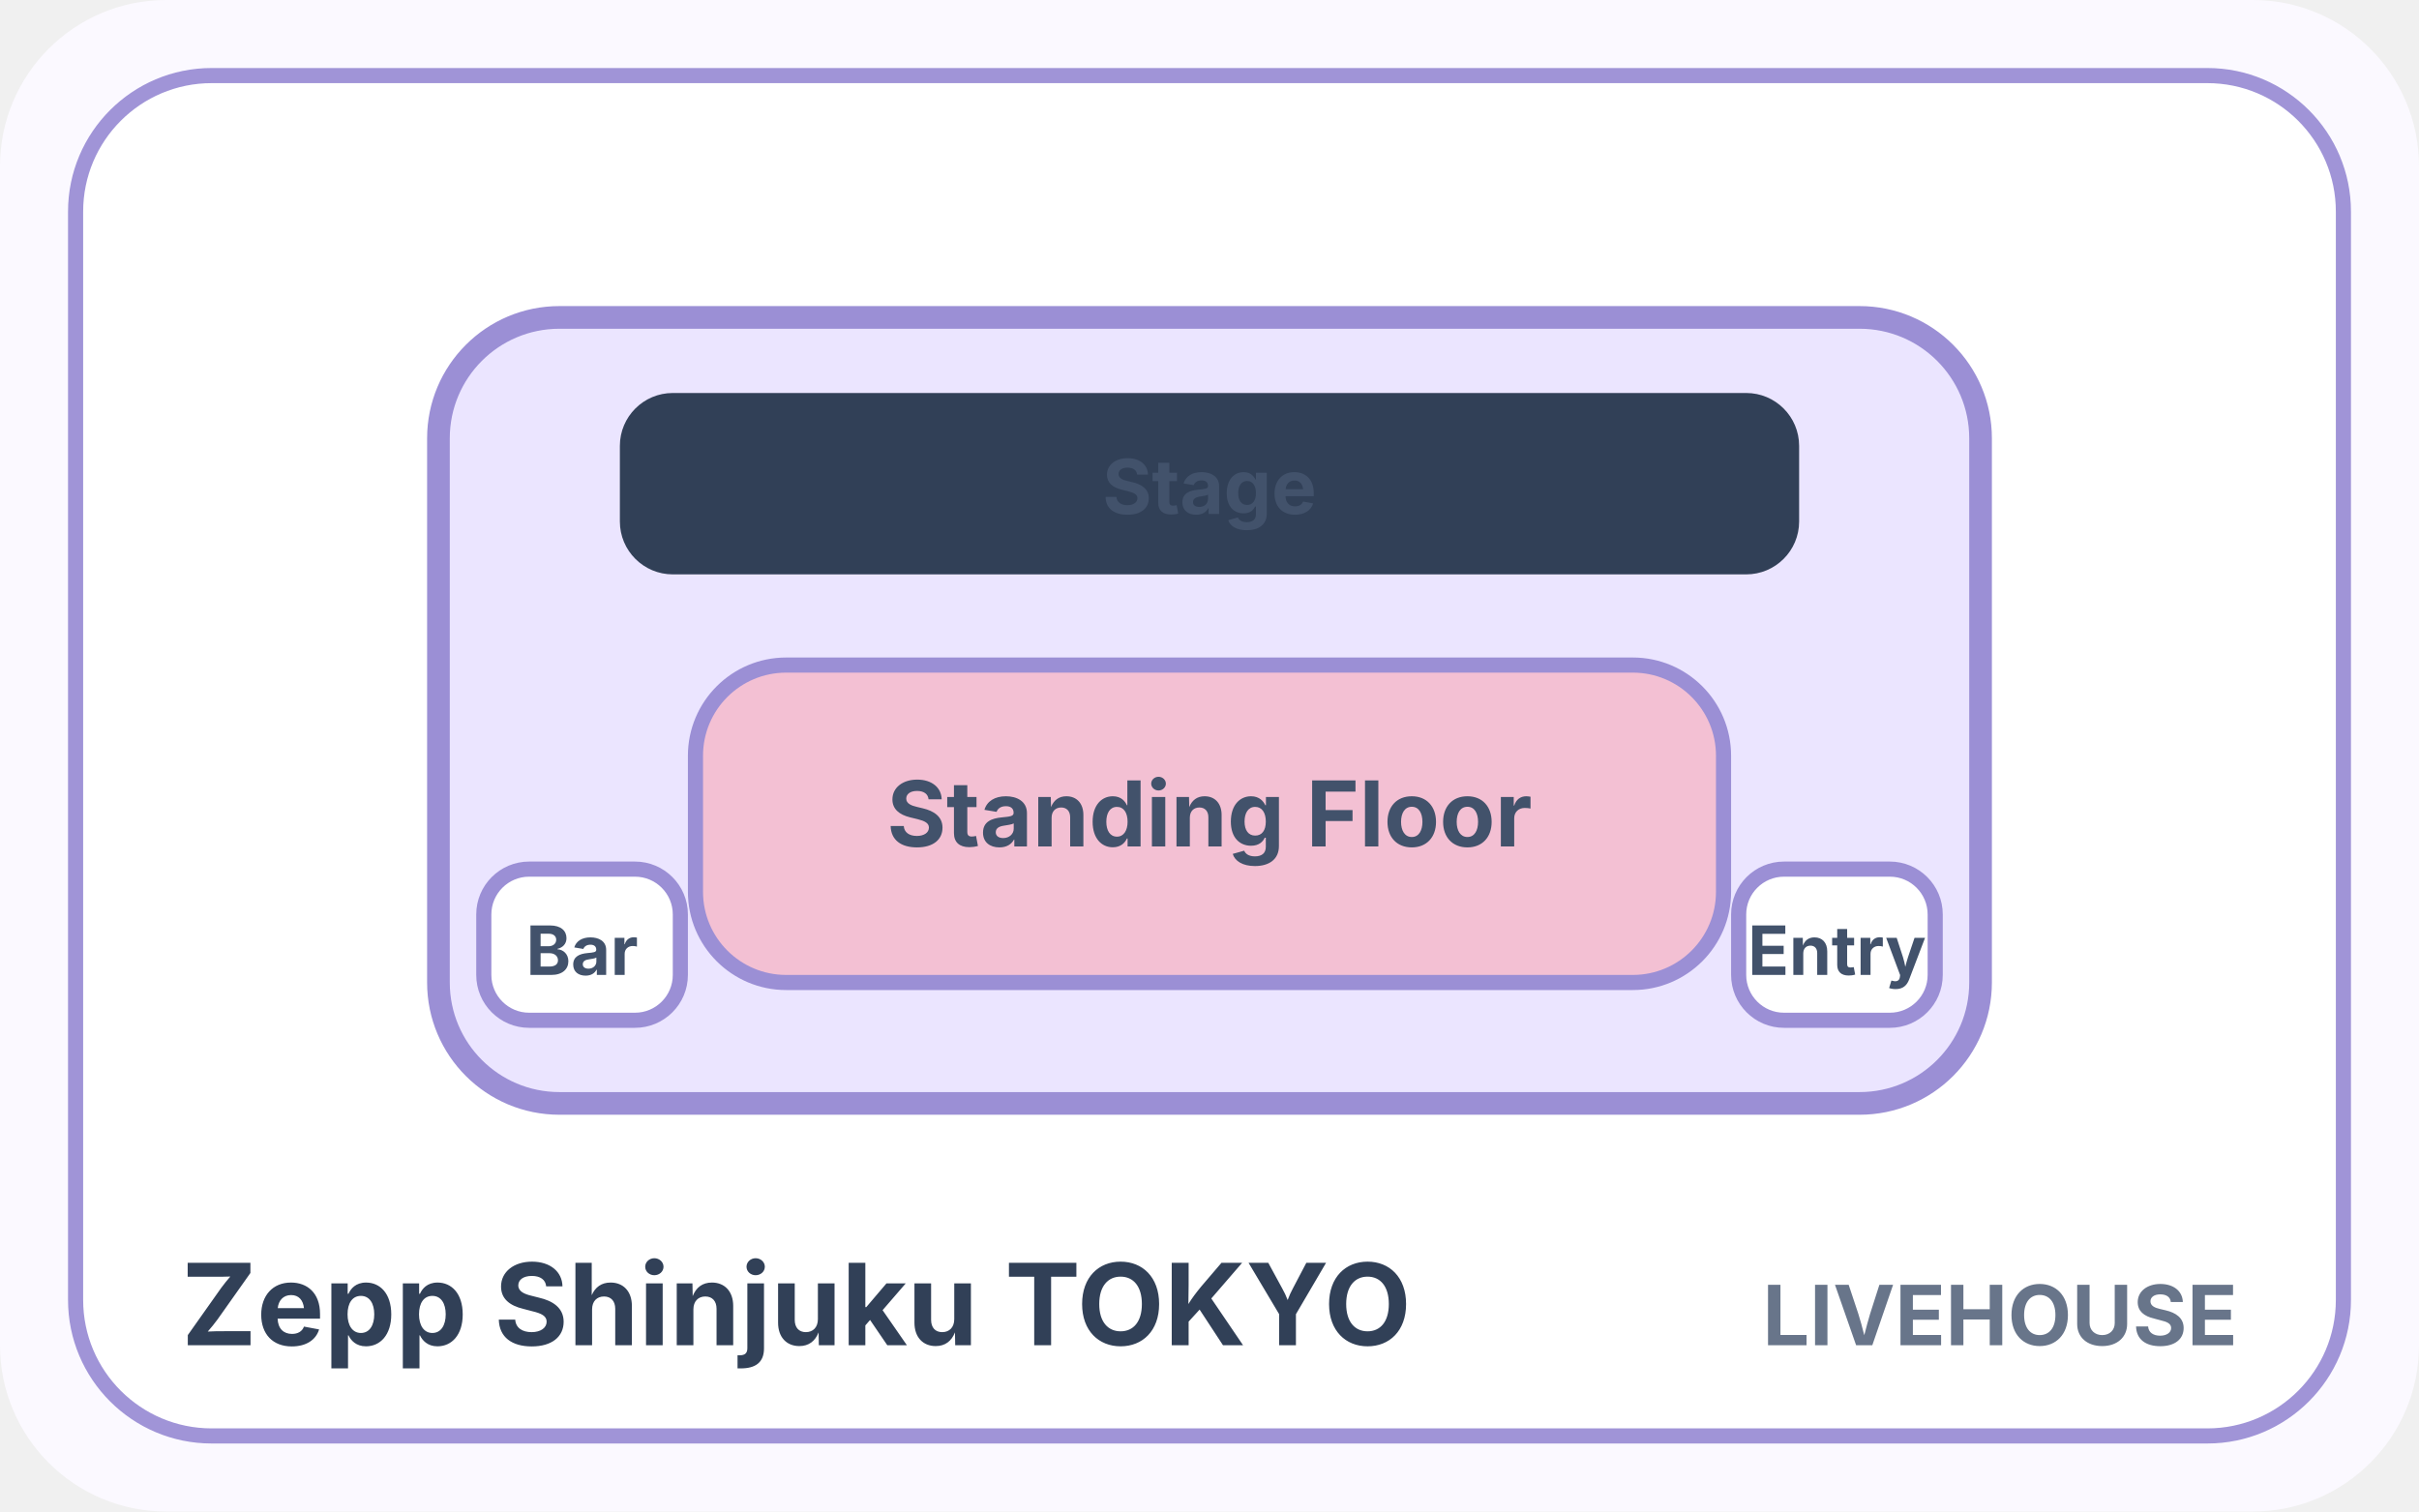
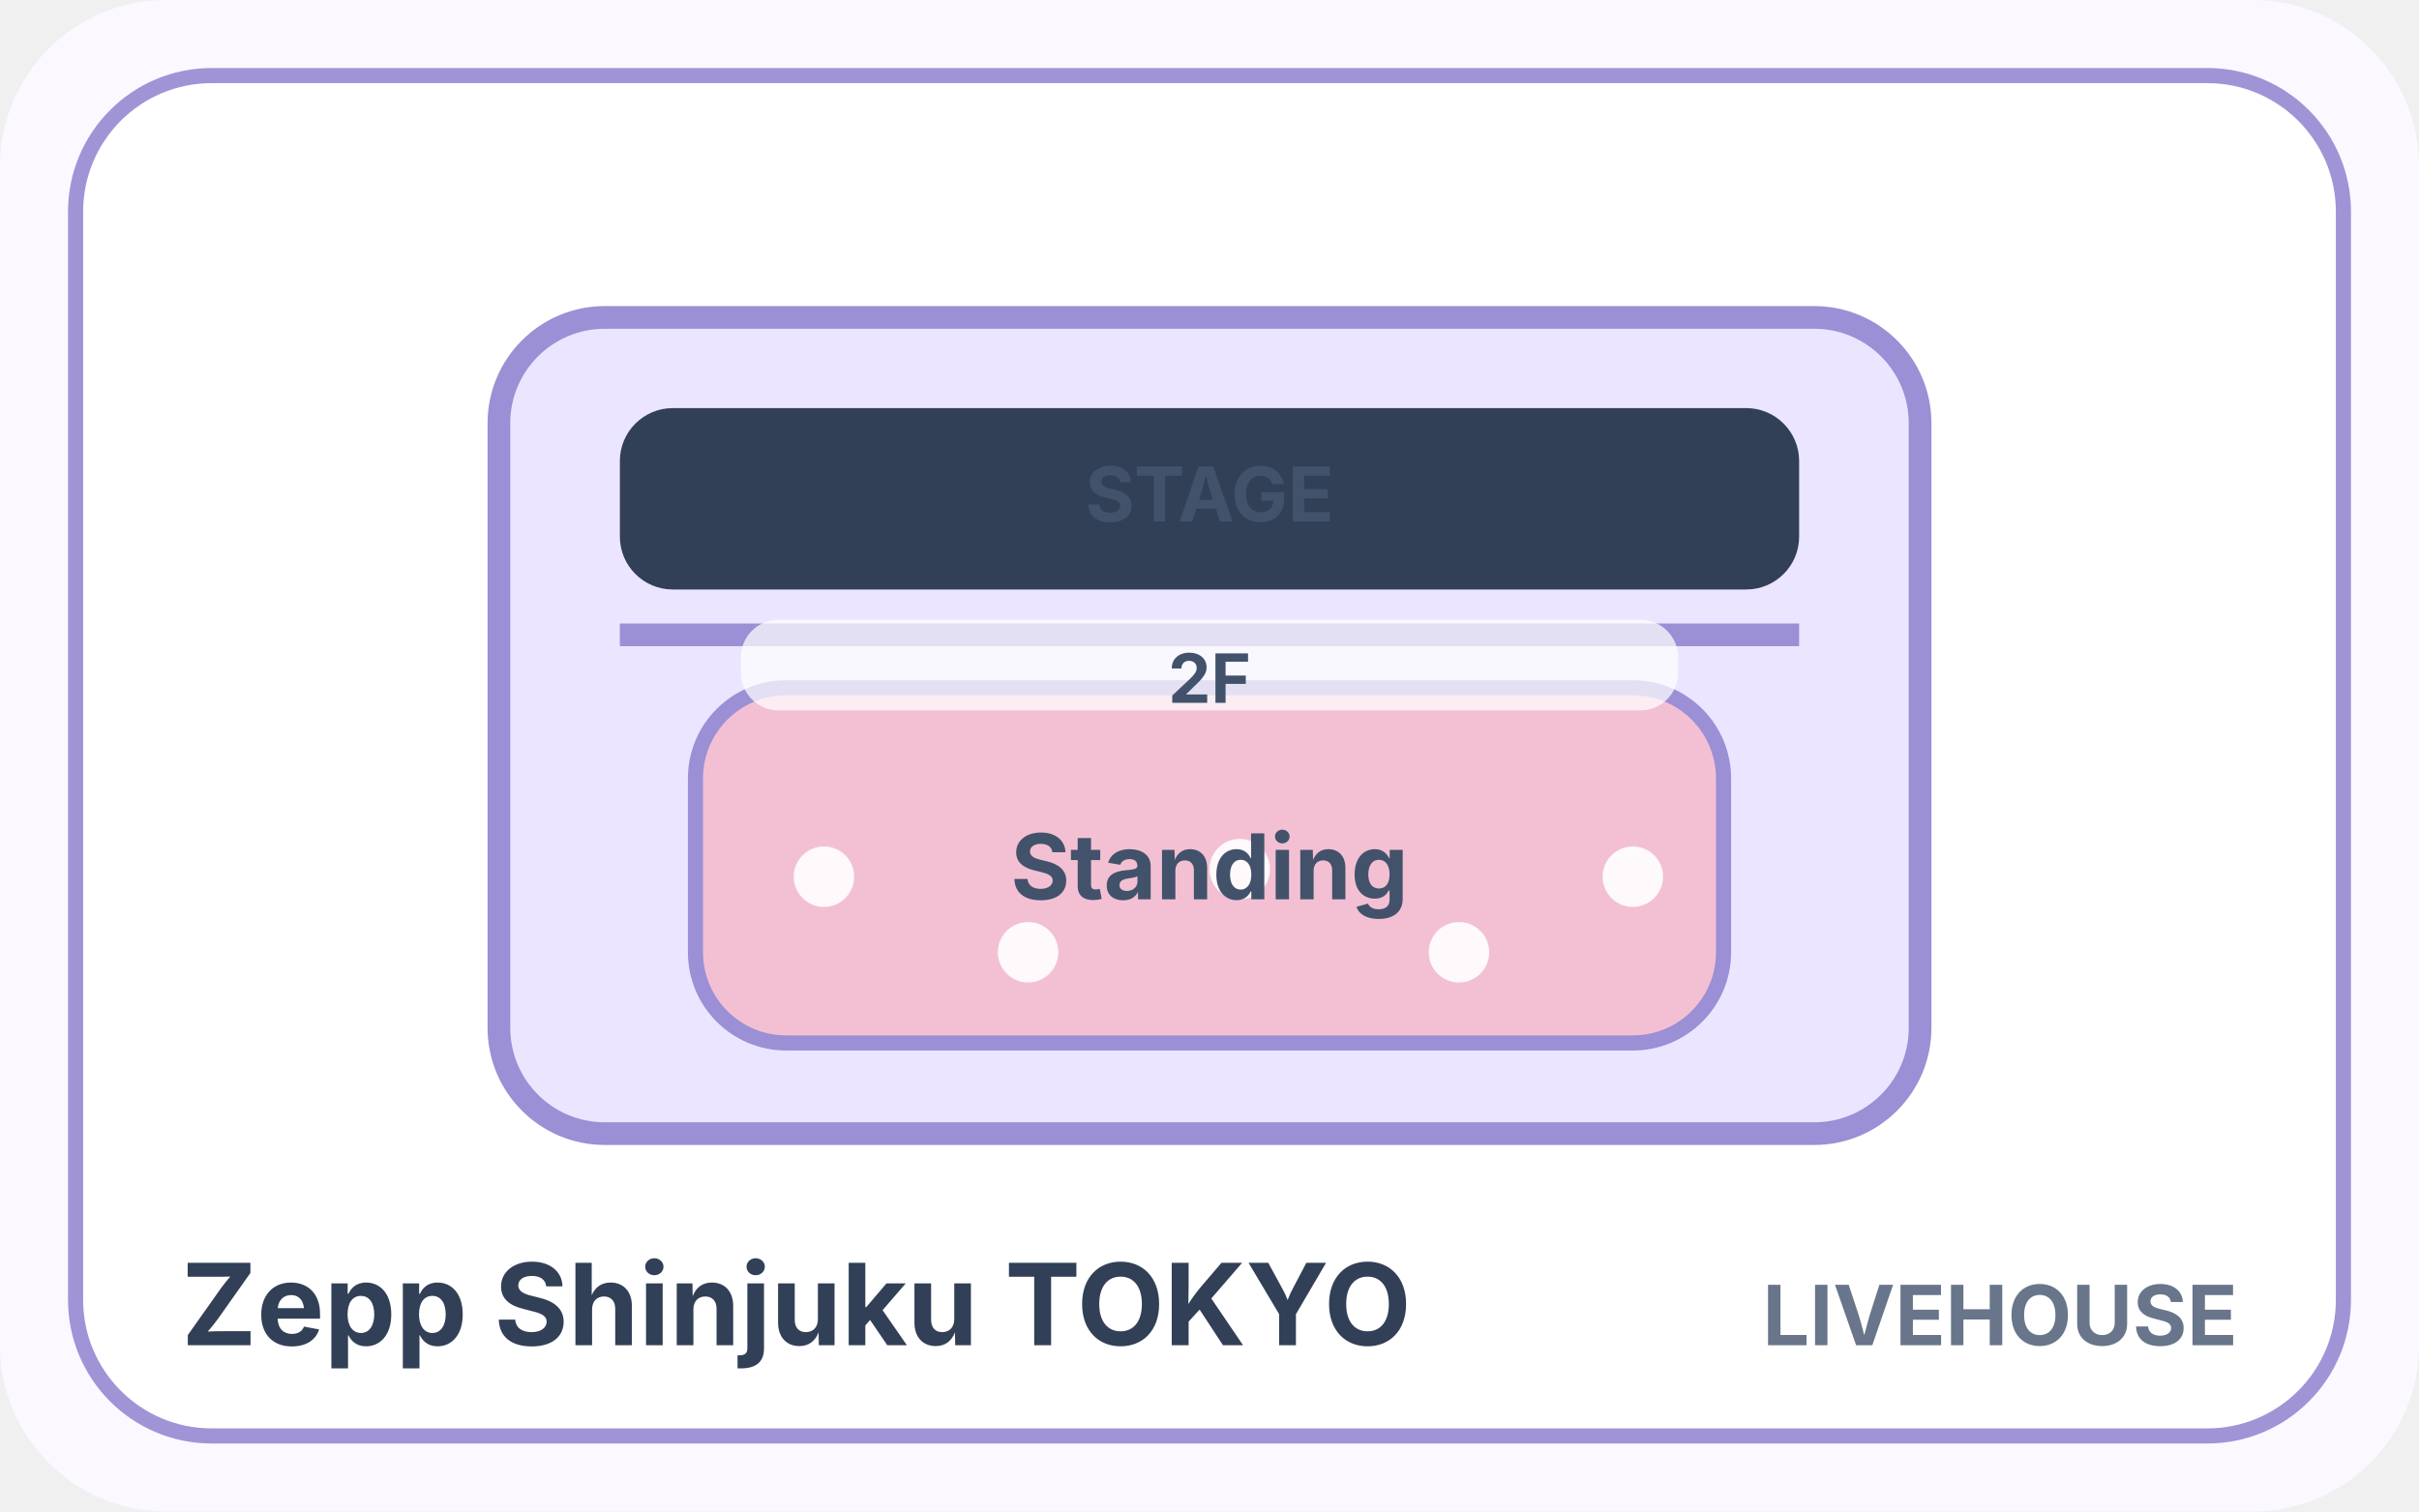
<svg xmlns="http://www.w3.org/2000/svg" viewBox="0 0 320 200" role="img" aria-labelledby="title desc">
  <rect width="320" height="200" rx="22" fill="#fbf9ff" />
  <rect x="10" y="10" width="300" height="180" rx="18" fill="white" stroke="#9b8fd5" stroke-width="2" opacity="0.95" />
-   <rect x="58" y="42" width="204" height="104" rx="16" fill="#ebe5ff" stroke="#9b8fd5" stroke-width="3" />
-   <rect x="82" y="52" width="156" height="24" rx="7" fill="#314057" />
-   <rect x="92" y="88" width="136" height="42" rx="12" fill="#f3c0d3" stroke="#9b8fd5" stroke-width="2" />
-   <rect x="64" y="115" width="26" height="20" rx="6" fill="white" stroke="#9b8fd5" stroke-width="2" />
-   <rect x="230" y="115" width="26" height="20" rx="6" fill="white" stroke="#9b8fd5" stroke-width="2" />
-   <text x="160" y="68" text-anchor="middle" fill="#42526b" font-family="Inter, Arial, sans-serif" font-size="10" font-weight="700">Stage</text>
-   <text x="160" y="112" text-anchor="middle" fill="#42526b" font-family="Inter, Arial, sans-serif" font-size="12" font-weight="700">Standing Floor</text>
-   <text x="77" y="129" text-anchor="middle" fill="#42526b" font-family="Inter, Arial, sans-serif" font-size="9" font-weight="700">Bar</text>
-   <text x="243" y="129" text-anchor="middle" fill="#42526b" font-family="Inter, Arial, sans-serif" font-size="9" font-weight="700">Entry</text>
+   <rect x="66" y="42" width="188" height="108" rx="14" fill="#ebe5ff" stroke="#9b8fd5" stroke-width="3" />
+   <rect x="82" y="54" width="156" height="24" rx="7" fill="#314057" />
+   <rect x="92" y="91" width="136" height="47" rx="12" fill="#f3c0d3" stroke="#9b8fd5" stroke-width="2" />
+   <path d="M82 84 H238" stroke="#9b8fd5" stroke-width="3" />
+   <rect x="98" y="82" width="124" height="12" rx="5" fill="white" opacity="0.72" />
+   <circle cx="109" cy="116" r="4" fill="white" opacity="0.9" />
+   <circle cx="136" cy="126" r="4" fill="white" opacity="0.9" />
+   <circle cx="164" cy="115" r="4" fill="white" opacity="0.9" />
+   <circle cx="193" cy="126" r="4" fill="white" opacity="0.9" />
+   <circle cx="216" cy="116" r="4" fill="white" opacity="0.9" />
+   <text x="160" y="69" text-anchor="middle" fill="#42526b" font-family="Inter, Arial, sans-serif" font-size="10" font-weight="700">STAGE</text>
+   <text x="160" y="119" text-anchor="middle" fill="#42526b" font-family="Inter, Arial, sans-serif" font-size="12" font-weight="700">Standing</text>
+   <text x="160" y="93" text-anchor="middle" fill="#42526b" font-family="Inter, Arial, sans-serif" font-size="9" font-weight="700">2F</text>
  <text x="24" y="178" fill="#314057" font-family="Inter, Arial, sans-serif" font-size="15" font-weight="700">Zepp Shinjuku TOKYO</text>
  <text x="296" y="178" text-anchor="end" fill="#68758a" font-family="Inter, Arial, sans-serif" font-size="11" font-weight="700">LIVEHOUSE</text>
</svg>
